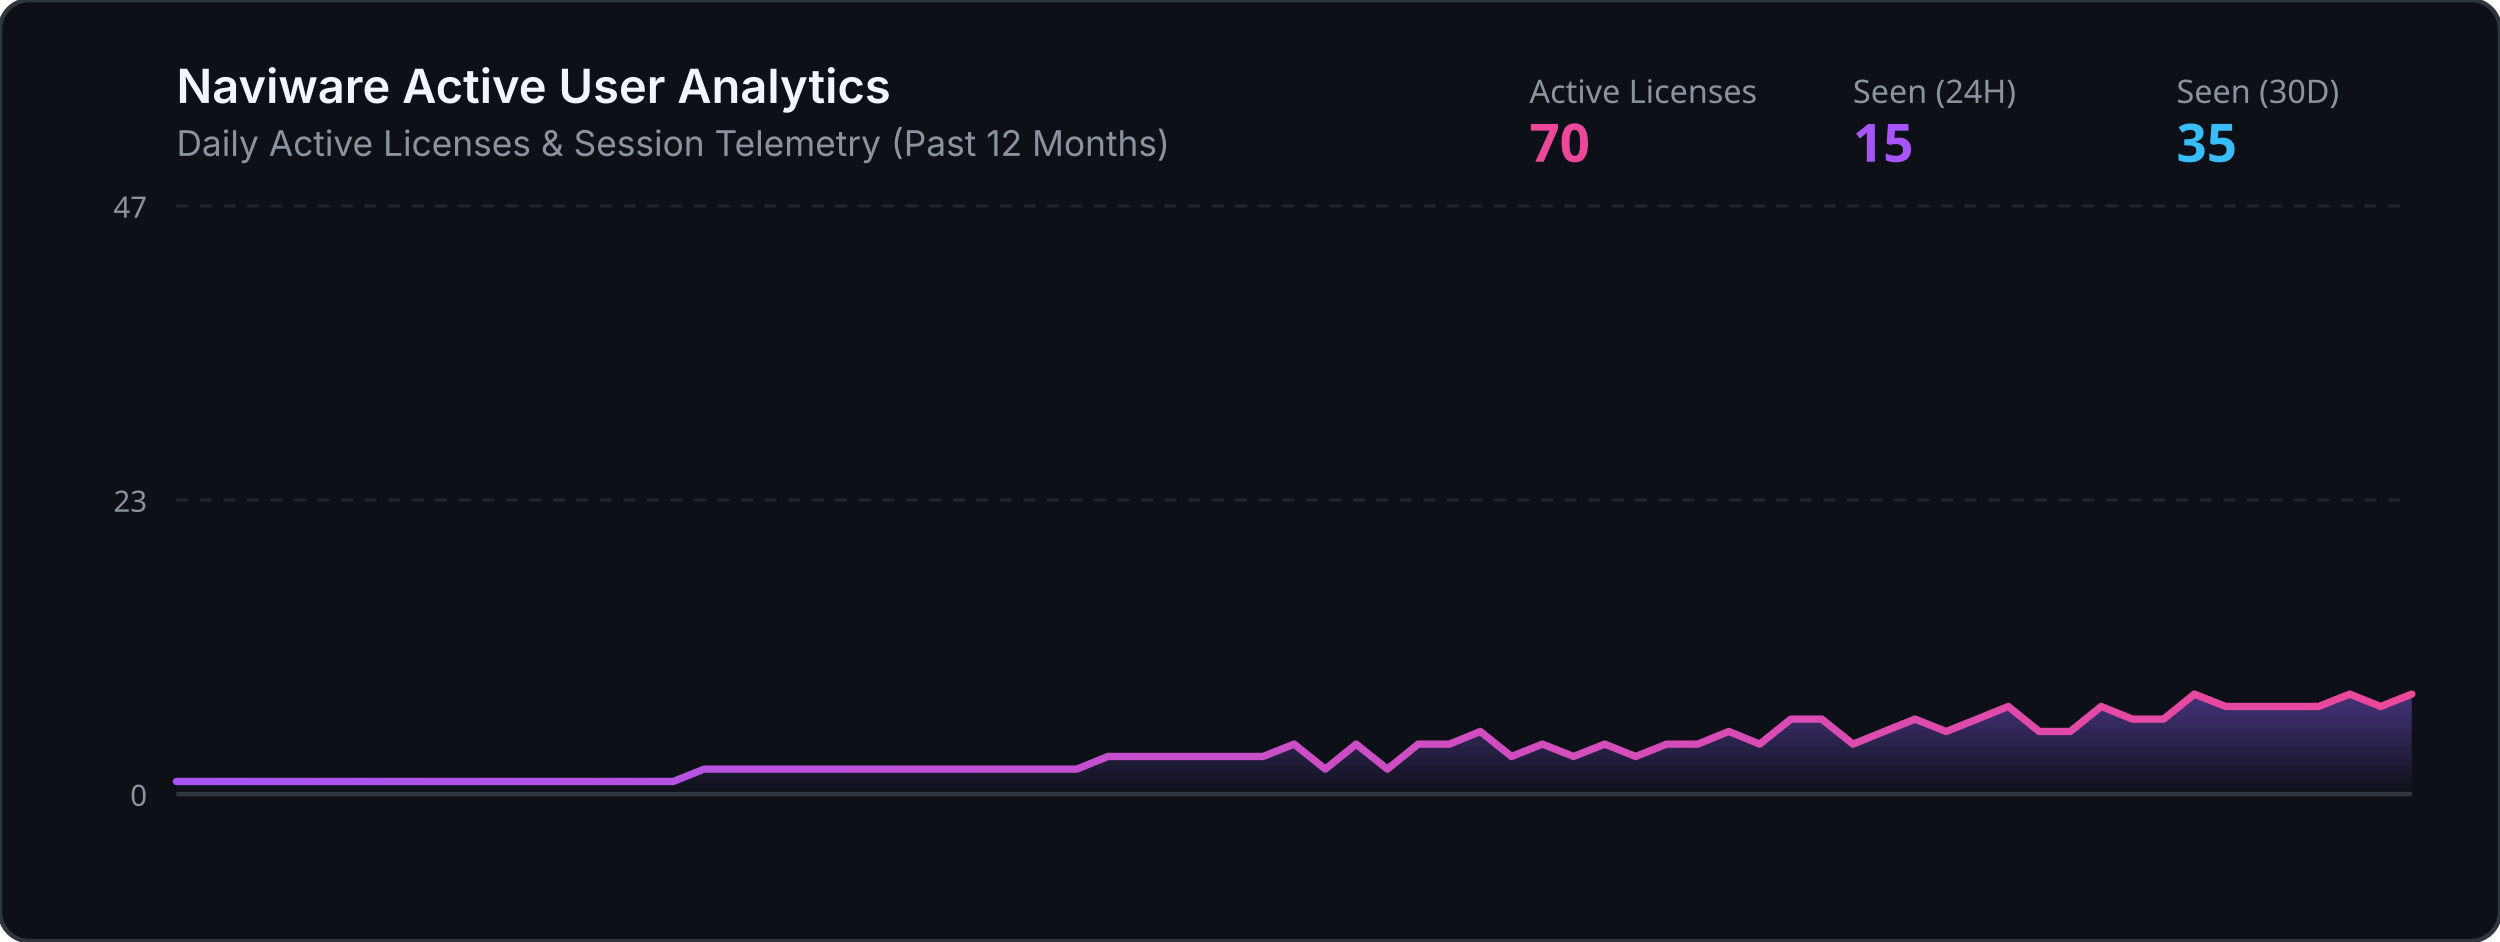
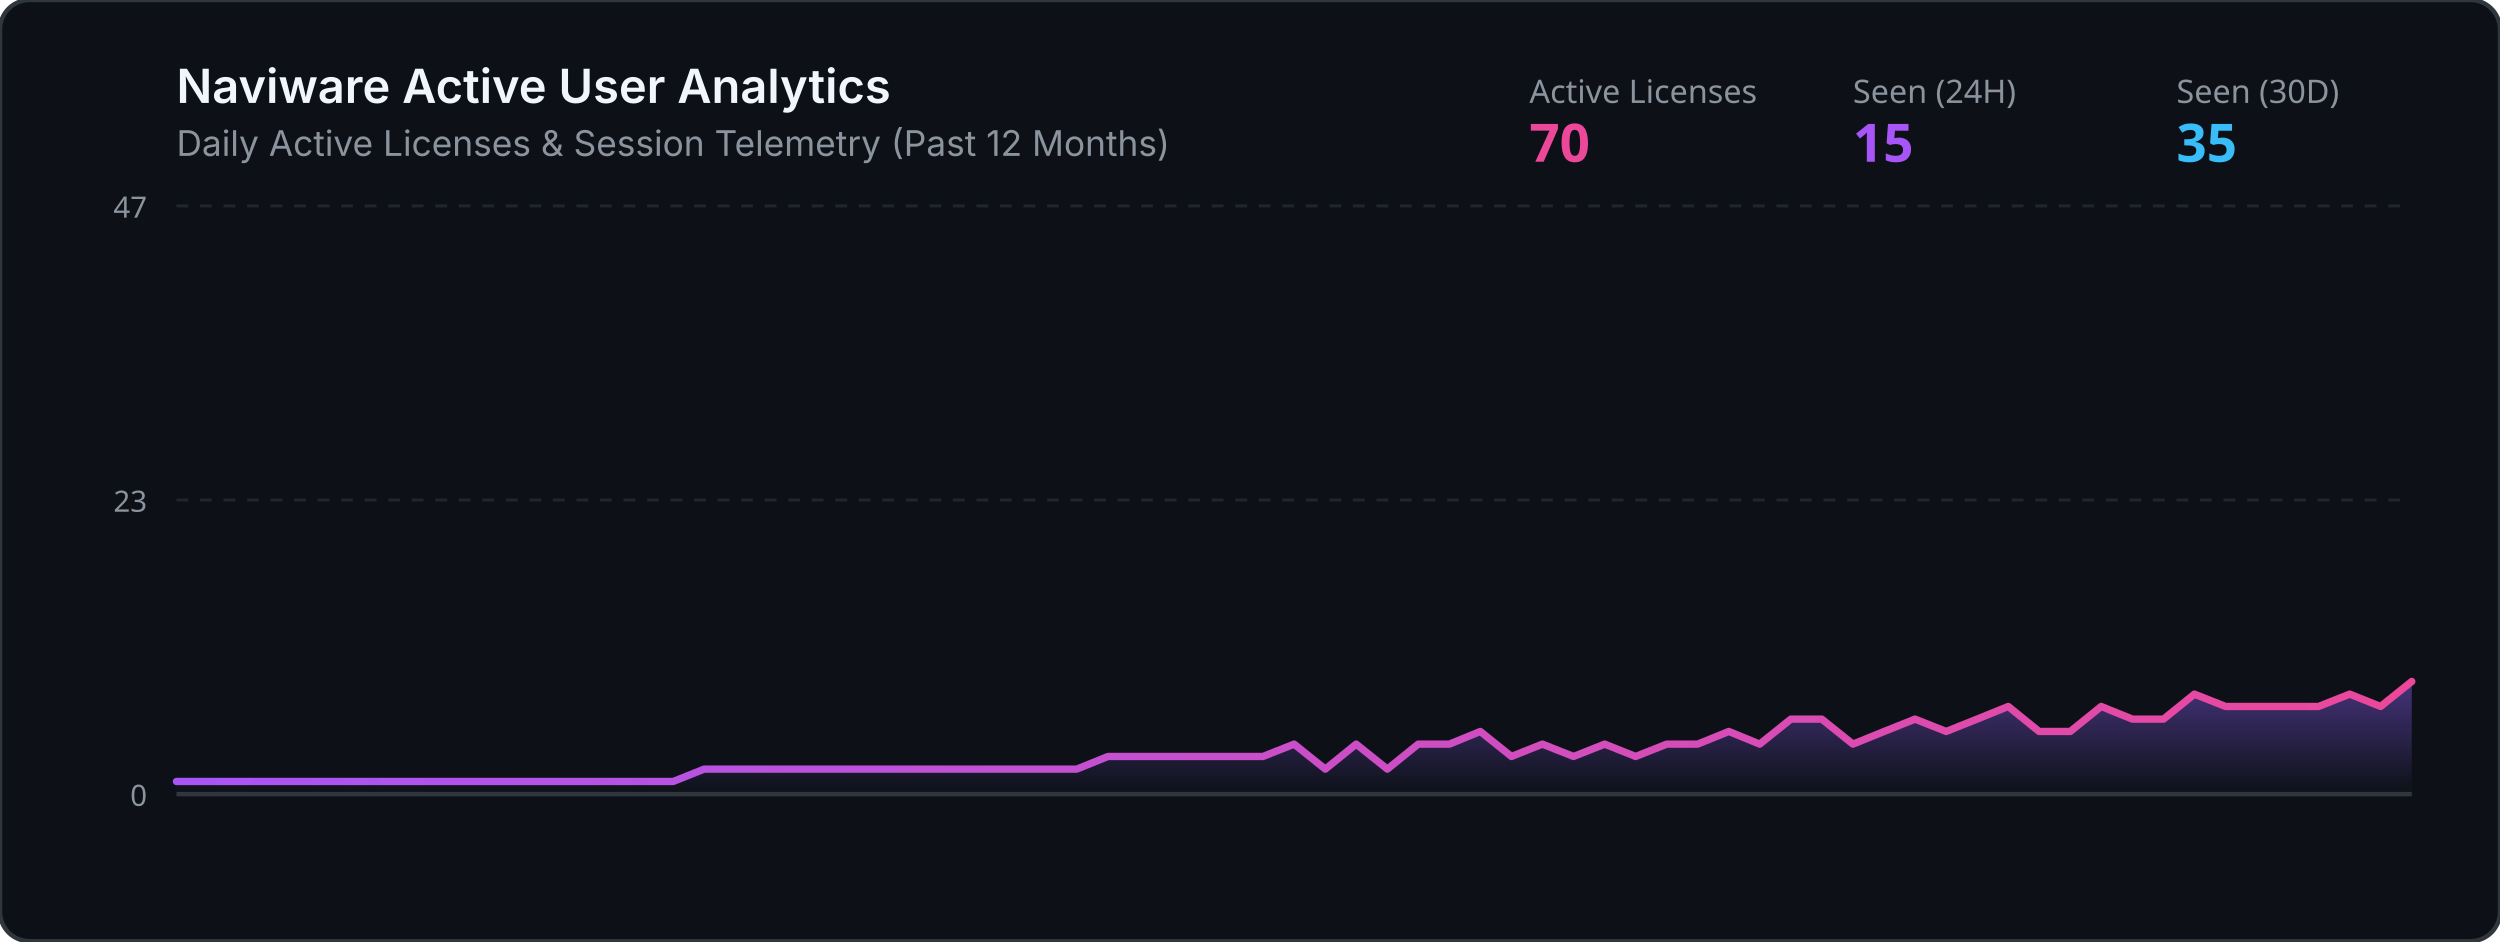
<svg xmlns="http://www.w3.org/2000/svg" viewBox="0 0 850 320" width="100%" height="320">
  <defs>
    <linearGradient id="grad" x1="0%" y1="0%" x2="0%" y2="100%">
      <stop offset="0%" stop-color="#8b5cf6" stop-opacity="0.45" />
      <stop offset="100%" stop-color="#8b5cf6" stop-opacity="0.0" />
    </linearGradient>
    <linearGradient id="lineGrad" x1="0%" y1="0%" x2="100%" y2="0%">
      <stop offset="0%" stop-color="#a855f7" />
      <stop offset="100%" stop-color="#ec4899" />
    </linearGradient>
  </defs>
  <rect width="850" height="320" rx="10" fill="#0d1117" stroke="#30363d" stroke-width="1.5" />
  <text x="60" y="35" fill="#f0f6fc" font-family="-apple-system,BlinkMacSystemFont,Segoe UI,sans-serif" font-size="16" font-weight="600">Naviware Active User Analytics</text>
  <text x="60" y="53" fill="#8b949e" font-family="-apple-system,BlinkMacSystemFont,Segoe UI,sans-serif" font-size="12">Daily Active Licenses &amp; Session Telemetry (Past 12 Months)</text>
  <text x="520" y="35" fill="#8b949e" font-family="sans-serif" font-size="11">Active Licenses</text>
  <text x="520" y="55" fill="#ec4899" font-family="sans-serif" font-size="18" font-weight="bold">70</text>
  <text x="630" y="35" fill="#8b949e" font-family="sans-serif" font-size="11">Seen (24H)</text>
  <text x="630" y="55" fill="#a855f7" font-family="sans-serif" font-size="18" font-weight="bold">15</text>
  <text x="740" y="35" fill="#8b949e" font-family="sans-serif" font-size="11">Seen (30D)</text>
  <text x="740" y="55" fill="#38bdf8" font-family="sans-serif" font-size="18" font-weight="bold">35</text>
  <line x1="60" y1="70" x2="820" y2="70" stroke="#21262d" stroke-width="1" stroke-dasharray="4" />
  <line x1="60" y1="170.0" x2="820" y2="170.0" stroke="#21262d" stroke-width="1" stroke-dasharray="4" />
  <line x1="60" y1="270" x2="820" y2="270" stroke="#30363d" stroke-width="1.5" />
  <text x="50" y="74" fill="#8b949e" font-family="sans-serif" font-size="10" text-anchor="end">47</text>
  <text x="50" y="174.0" fill="#8b949e" font-family="sans-serif" font-size="10" text-anchor="end">23</text>
  <text x="50" y="274" fill="#8b949e" font-family="sans-serif" font-size="10" text-anchor="end">0</text>
-   <polygon points="60,270 60.0,265.7 70.6,265.7 81.1,265.7 91.7,265.7 102.2,265.7 112.8,265.7 123.3,265.7 133.9,265.7 144.4,265.7 155.0,265.7 165.6,265.7 176.1,265.7 186.7,265.7 197.2,265.7 207.8,265.7 218.3,265.7 228.9,265.7 239.4,261.5 250.0,261.5 260.6,261.5 271.1,261.5 281.7,261.5 292.2,261.5 302.8,261.5 313.3,261.5 323.9,261.5 334.4,261.5 345.0,261.5 355.6,261.5 366.1,261.5 376.7,257.2 387.2,257.2 397.8,257.2 408.3,257.2 418.9,257.2 429.4,257.2 440.0,253.0 450.6,261.5 461.1,253.0 471.7,261.5 482.2,253.0 492.8,253.0 503.3,248.7 513.9,257.2 524.4,253.0 535.0,257.2 545.6,253.0 556.1,257.2 566.7,253.0 577.2,253.0 587.8,248.7 598.3,253.0 608.9,244.5 619.4,244.5 630.0,253.0 640.6,248.7 651.1,244.5 661.7,248.7 672.2,244.5 682.8,240.2 693.3,248.7 703.9,248.7 714.4,240.2 725.0,244.5 735.6,244.5 746.1,236.0 756.7,240.2 767.2,240.2 777.8,240.2 788.3,240.2 798.9,236.0 809.4,240.2 820.0,236.0 820,270" fill="url(#grad)" />
-   <polyline points="60.0,265.7 70.6,265.7 81.1,265.7 91.7,265.7 102.2,265.7 112.8,265.7 123.3,265.7 133.9,265.7 144.4,265.7 155.0,265.7 165.6,265.7 176.1,265.7 186.7,265.7 197.2,265.7 207.8,265.7 218.3,265.7 228.9,265.7 239.4,261.5 250.0,261.5 260.6,261.5 271.1,261.5 281.7,261.5 292.2,261.5 302.8,261.5 313.3,261.5 323.9,261.5 334.4,261.5 345.0,261.5 355.6,261.5 366.1,261.5 376.7,257.2 387.2,257.2 397.8,257.2 408.3,257.2 418.9,257.2 429.4,257.2 440.0,253.0 450.6,261.5 461.1,253.0 471.7,261.5 482.2,253.0 492.8,253.0 503.3,248.7 513.9,257.2 524.4,253.0 535.0,257.2 545.6,253.0 556.1,257.2 566.7,253.0 577.2,253.0 587.8,248.7 598.3,253.0 608.9,244.5 619.4,244.5 630.0,253.0 640.6,248.7 651.1,244.5 661.7,248.7 672.2,244.5 682.8,240.2 693.3,248.7 703.9,248.7 714.4,240.2 725.0,244.5 735.6,244.5 746.1,236.0 756.7,240.2 767.2,240.2 777.8,240.2 788.3,240.2 798.9,236.0 809.4,240.2 820.0,236.0" fill="none" stroke="url(#lineGrad)" stroke-width="2.5" stroke-linecap="round" stroke-linejoin="round" />
+   <polygon points="60,270 60.0,265.7 70.6,265.7 81.1,265.7 91.7,265.7 102.2,265.7 112.8,265.7 123.3,265.7 133.9,265.7 144.4,265.7 155.0,265.7 165.6,265.7 176.1,265.7 186.7,265.7 197.2,265.7 207.8,265.7 218.3,265.7 228.9,265.7 239.4,261.5 250.0,261.5 260.6,261.5 271.1,261.5 281.7,261.5 292.2,261.5 302.8,261.5 313.3,261.5 323.9,261.5 334.4,261.5 345.0,261.5 355.6,261.5 366.1,261.5 376.7,257.2 387.2,257.2 397.8,257.2 408.3,257.2 418.9,257.2 429.4,257.2 440.0,253.0 450.6,261.5 461.1,253.0 471.7,261.5 482.2,253.0 492.8,253.0 503.3,248.7 513.9,257.2 524.4,253.0 535.0,257.2 545.6,253.0 556.1,257.2 566.7,253.0 577.2,253.0 587.8,248.7 598.3,253.0 608.9,244.5 619.4,244.5 630.0,253.0 640.6,248.7 651.1,244.5 661.7,248.7 672.2,244.5 682.8,240.2 693.3,248.7 703.9,248.7 714.4,240.2 725.0,244.5 735.6,244.5 746.1,236.0 756.7,240.2 767.2,240.2 777.8,240.2 788.3,240.2 798.9,236.0 809.4,240.2 820.0,231.7 820,270" fill="url(#grad)" />
+   <polyline points="60.0,265.7 70.6,265.7 81.1,265.7 91.7,265.7 102.2,265.7 112.8,265.7 123.3,265.7 133.9,265.7 144.4,265.7 155.0,265.7 165.6,265.7 176.1,265.7 186.7,265.7 197.2,265.7 207.8,265.7 218.3,265.7 228.9,265.7 239.4,261.5 250.0,261.5 260.6,261.5 271.1,261.5 281.7,261.5 292.2,261.5 302.8,261.5 313.3,261.5 323.9,261.5 334.4,261.5 345.0,261.5 355.6,261.5 366.1,261.5 376.7,257.2 387.2,257.2 397.8,257.2 408.3,257.2 418.9,257.2 429.4,257.2 440.0,253.0 450.6,261.5 461.1,253.0 471.7,261.5 482.2,253.0 492.8,253.0 503.3,248.7 513.9,257.2 524.4,253.0 535.0,257.2 545.6,253.0 556.1,257.2 566.7,253.0 577.2,253.0 587.8,248.7 598.3,253.0 608.9,244.5 619.4,244.5 630.0,253.0 640.6,248.7 651.1,244.5 661.7,248.7 672.2,244.5 682.8,240.2 693.3,248.7 703.9,248.7 714.4,240.2 725.0,244.5 735.6,244.5 746.1,236.0 756.7,240.2 767.2,240.2 777.8,240.2 788.3,240.2 798.9,236.0 809.4,240.2 820.0,231.7" fill="none" stroke="url(#lineGrad)" stroke-width="2.5" stroke-linecap="round" stroke-linejoin="round" />
</svg>
